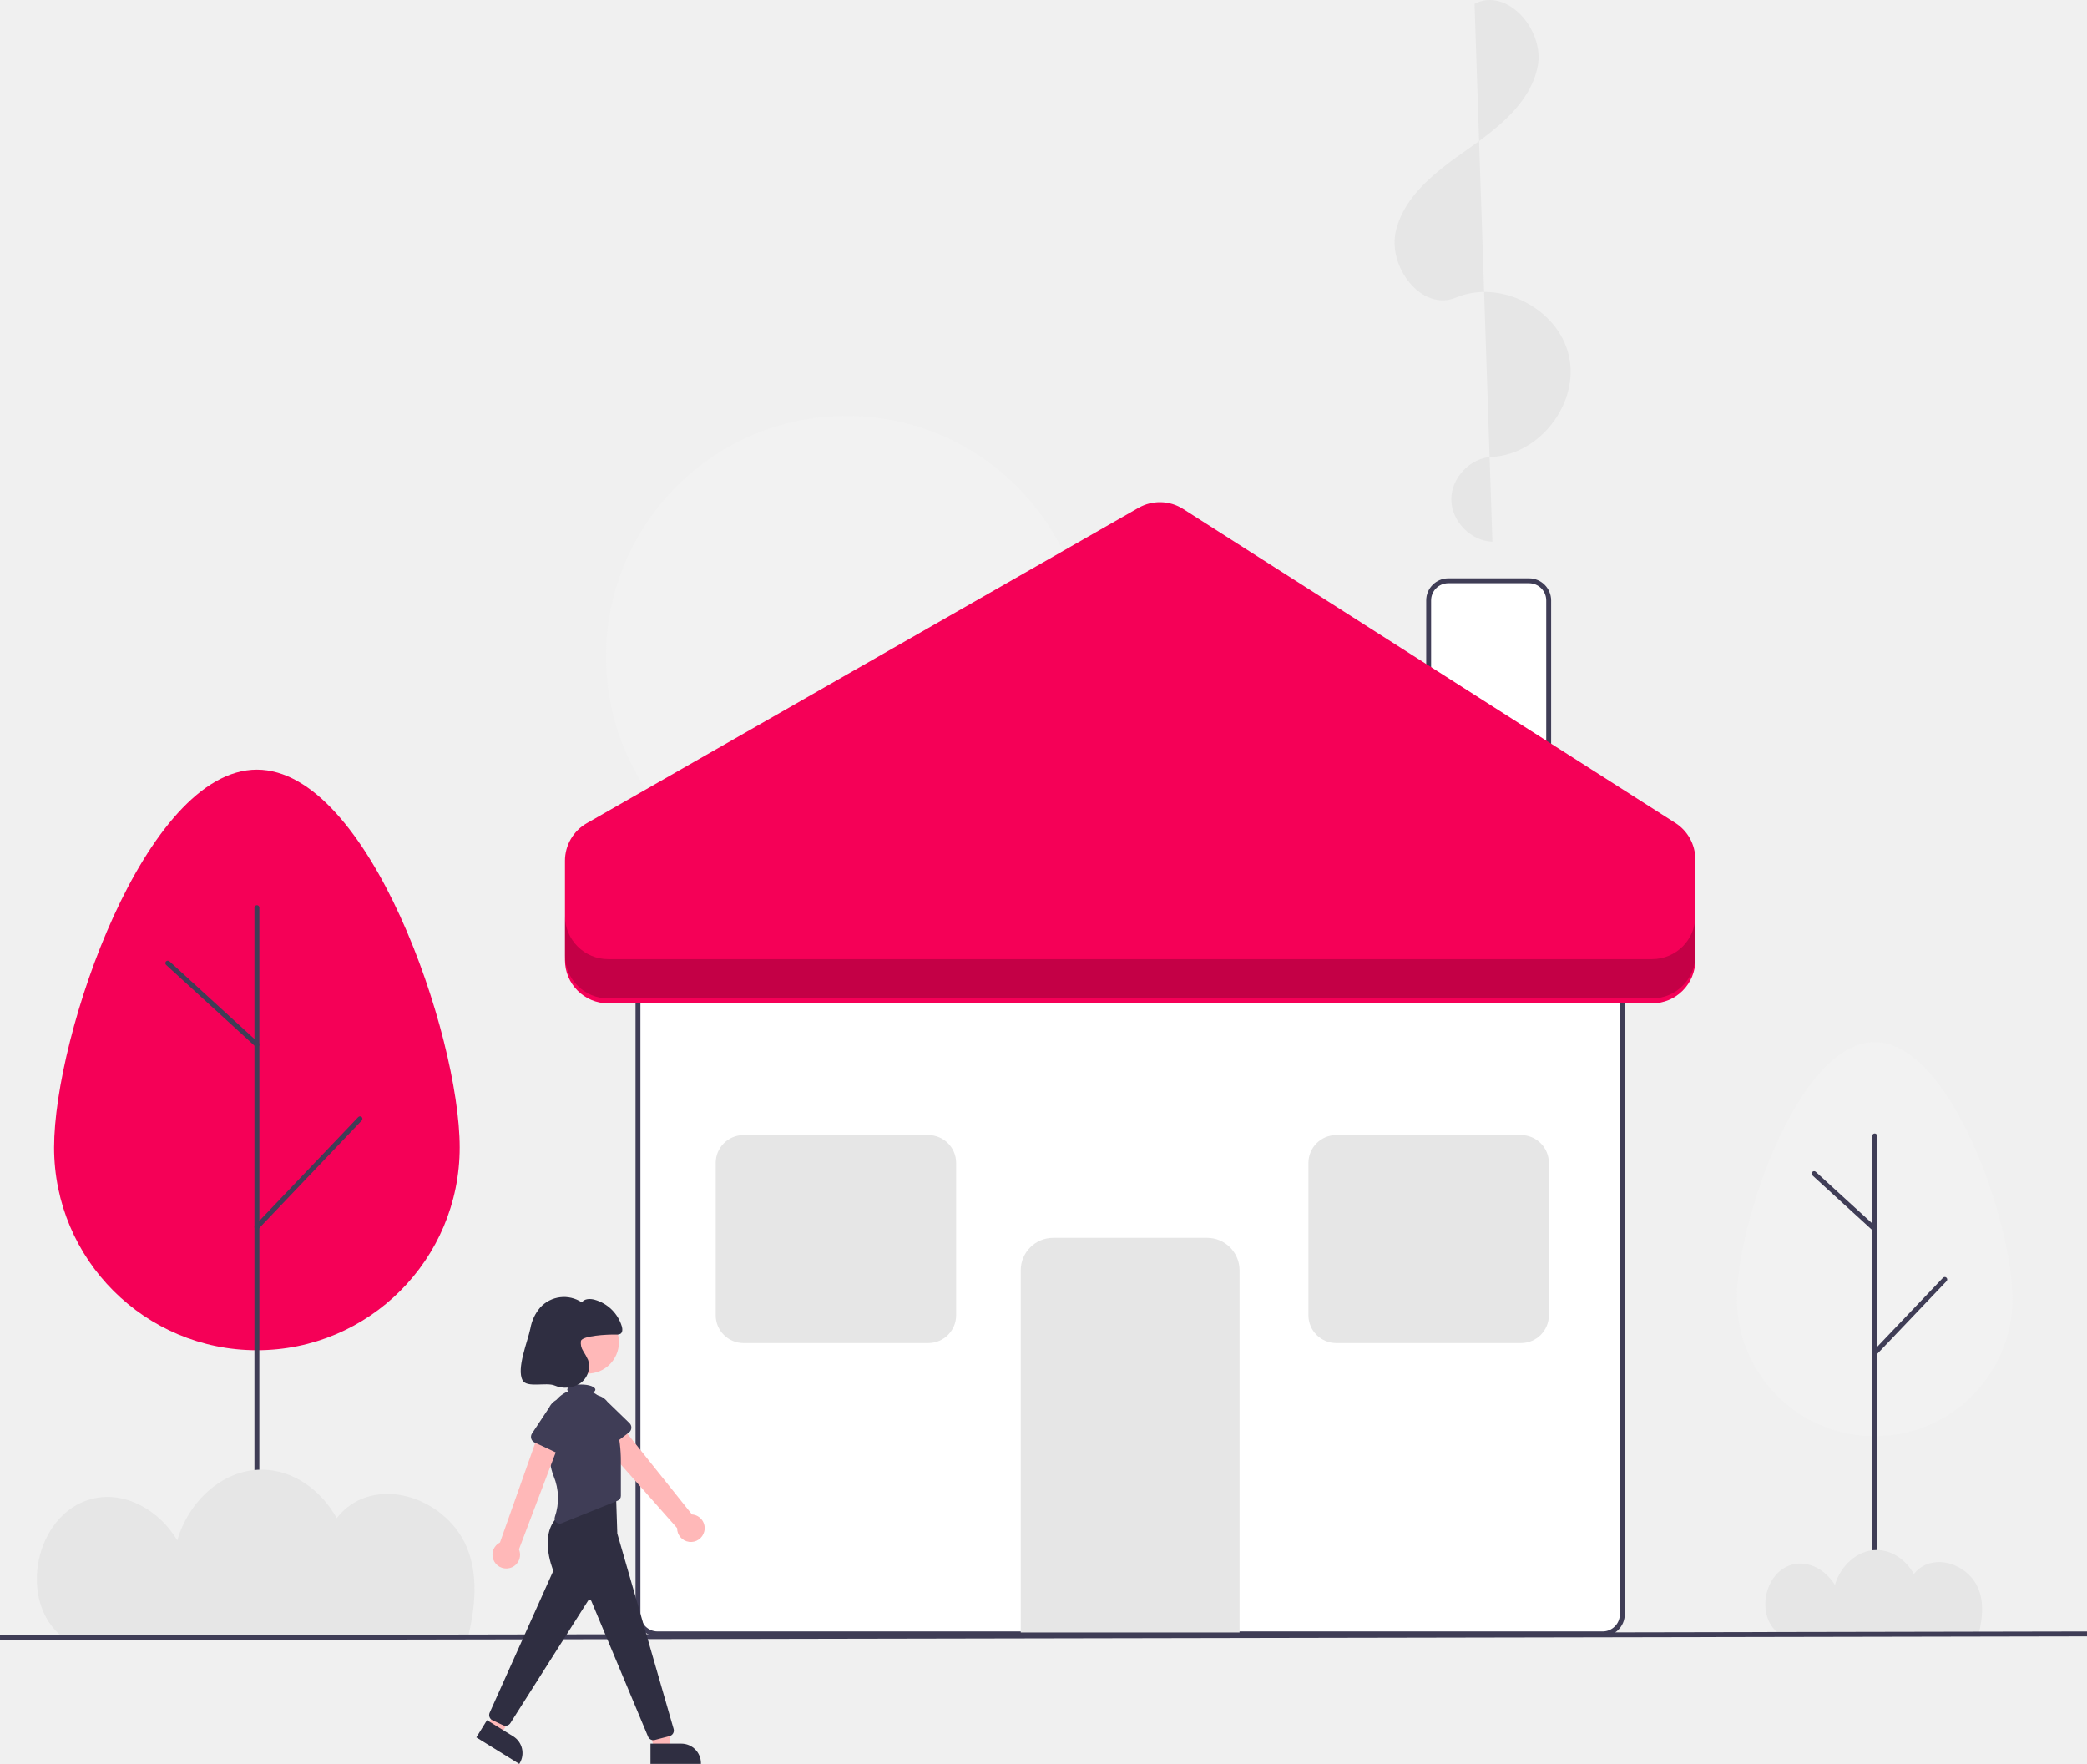
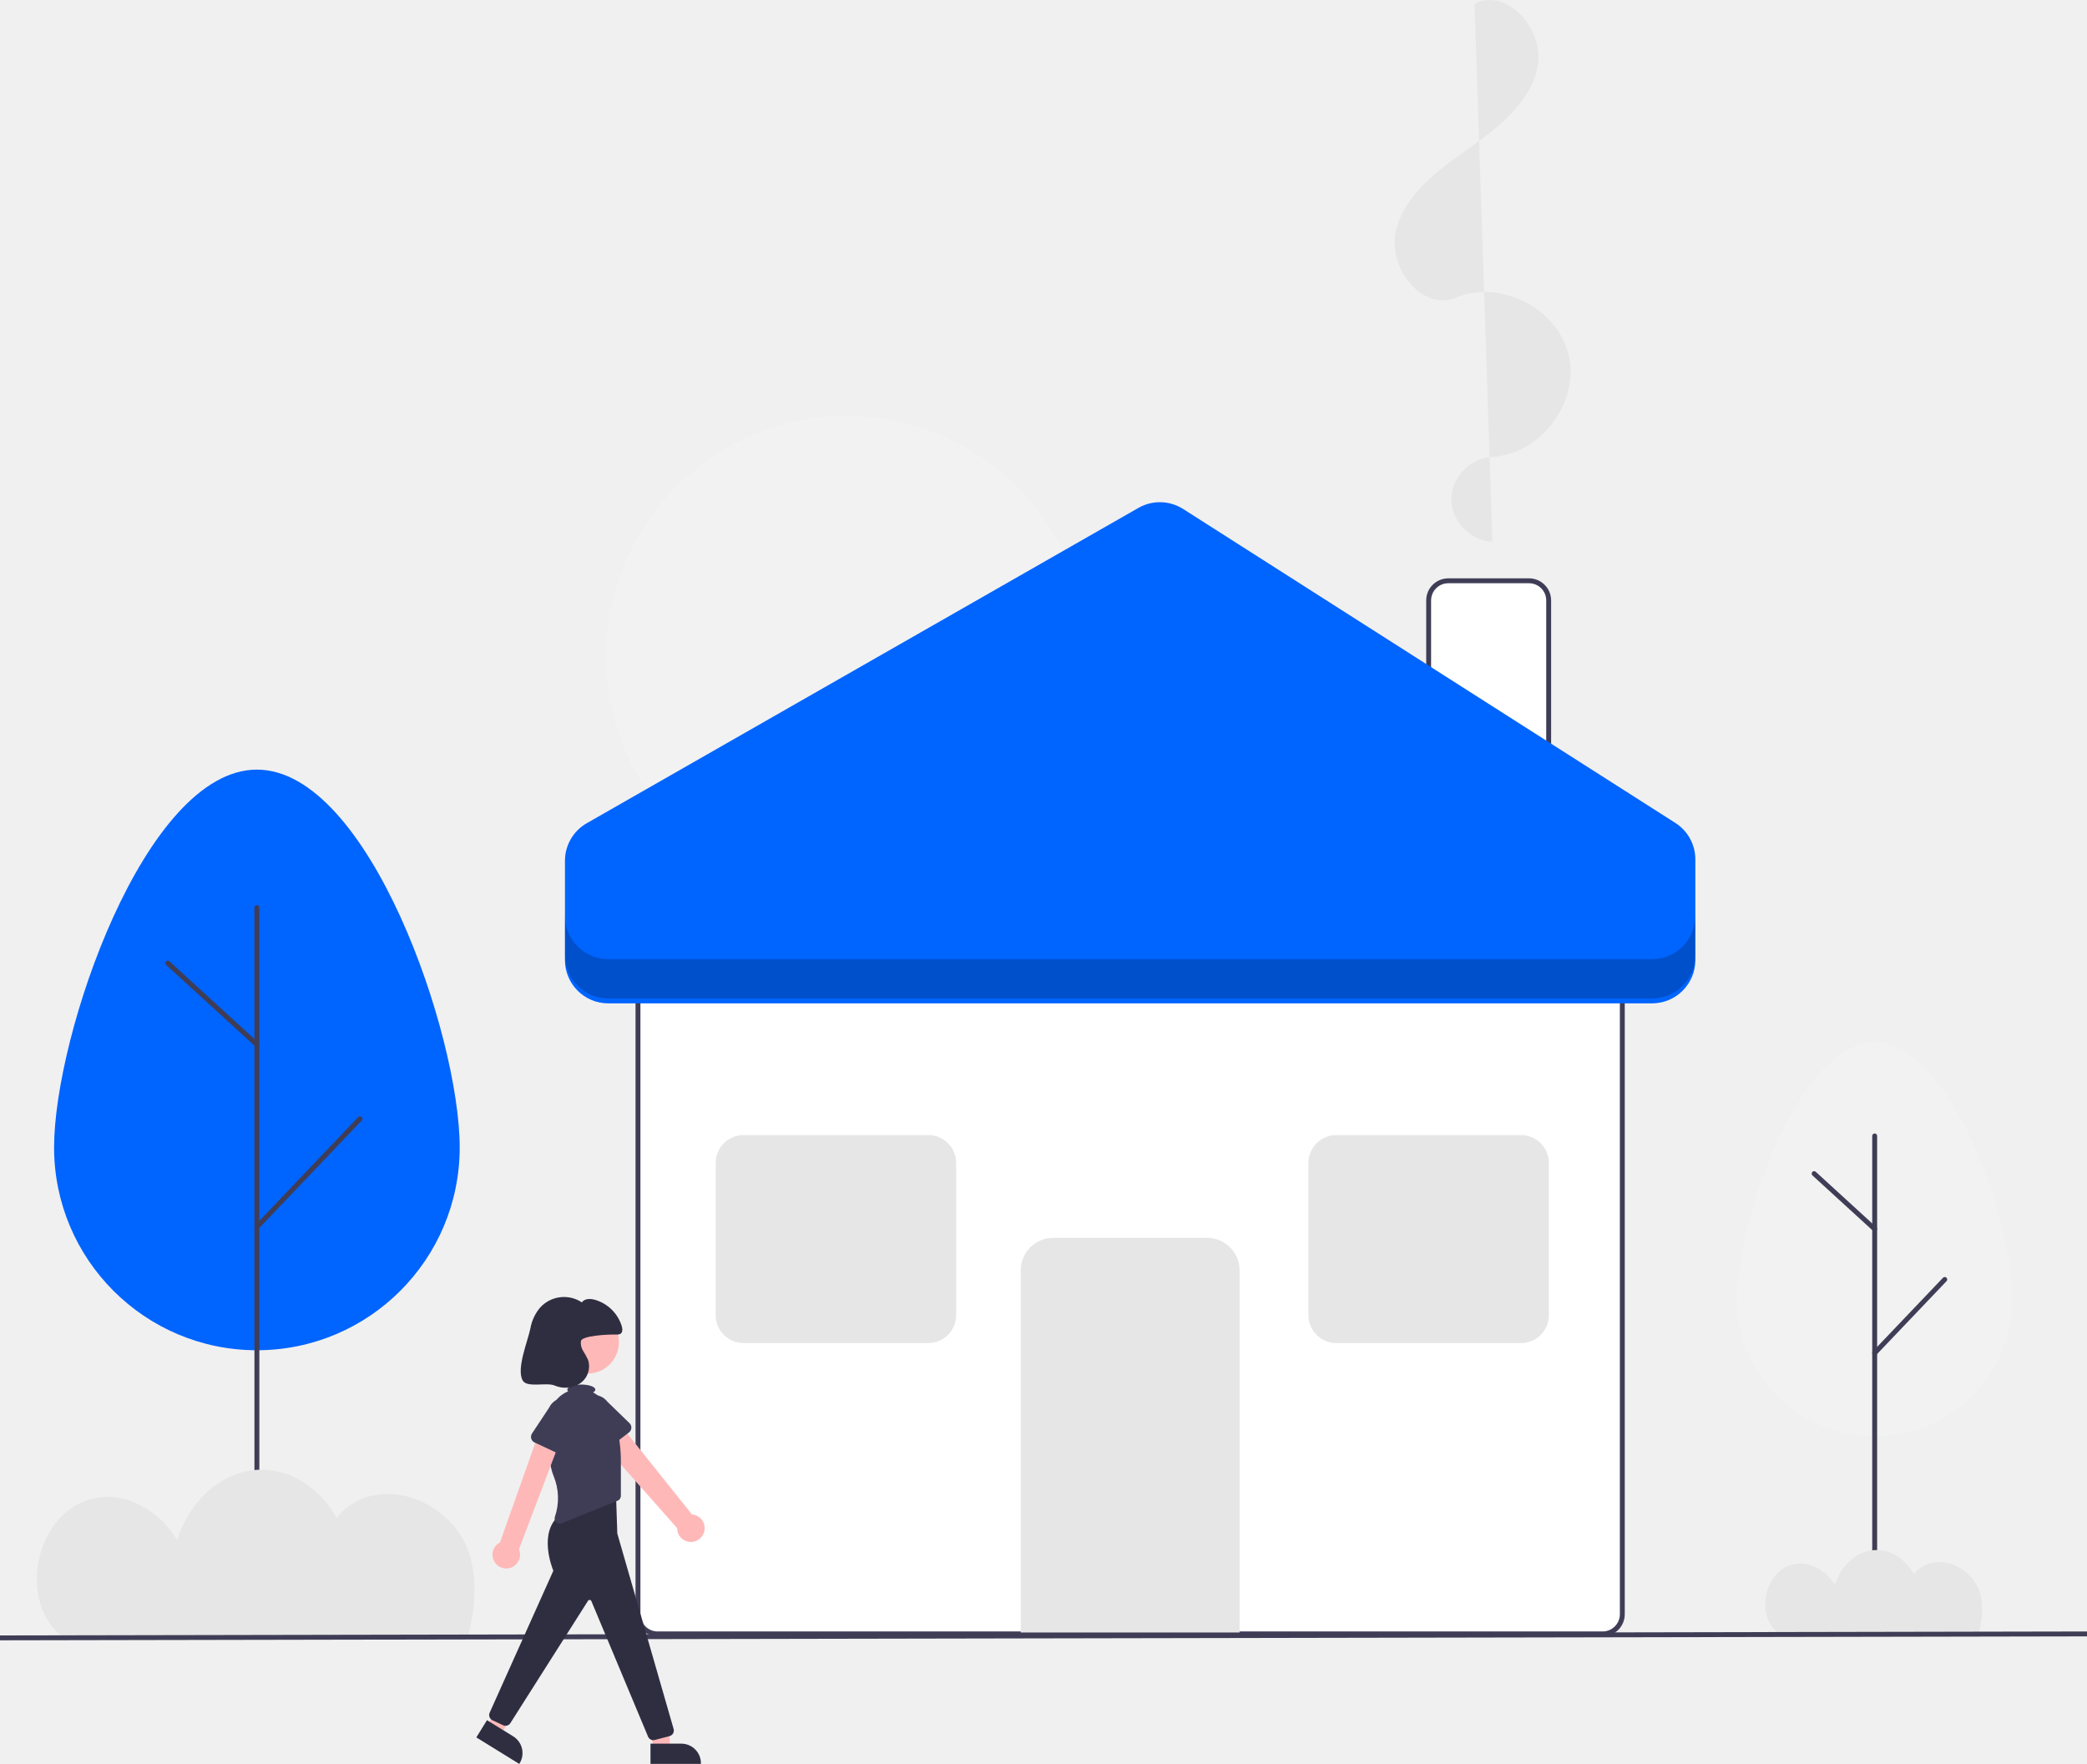
<svg xmlns="http://www.w3.org/2000/svg" width="849.967" height="718.357" viewBox="0 0 849.967 718.357" role="img" artist="Katerina Limpitsouni" source="https://undraw.co/">
  <path d="M827.735,757.233H442.841a9.01,9.01,0,0,1-9-9V485.411a9.01,9.01,0,0,1,9-9H827.735a9.01,9.01,0,0,1,9,9V748.233A9.01,9.01,0,0,1,827.735,757.233Z" transform="translate(-175.0165 -90.82125)" fill="#fff" />
  <path d="M827.735,757.233H442.841a9.01,9.01,0,0,1-9-9V485.411a9.01,9.01,0,0,1,9-9H827.735a9.01,9.01,0,0,1,9,9V748.233A9.01,9.01,0,0,1,827.735,757.233ZM442.841,478.411a7.008,7.008,0,0,0-7,7V748.233a7.008,7.008,0,0,0,7,7H827.735a7.008,7.008,0,0,0,7-7V485.411a7.008,7.008,0,0,0-7-7Z" transform="translate(-175.0165 -90.82125)" fill="#3f3d56" />
  <path d="M679.842,755.652H590.734V608.132a13.212,13.212,0,0,1,13.197-13.197h62.715A13.212,13.212,0,0,1,679.842,608.132Z" transform="translate(-175.0165 -90.82125)" fill="#e6e6e6" />
  <path d="M806.743,420.388H755.856v-85.044a9.01,9.01,0,0,1,9-9h32.888a9.01,9.01,0,0,1,9,9Z" transform="translate(-175.0165 -90.82125)" fill="#fff" />
  <path d="M806.743,420.388H755.856v-85.044a9.01,9.01,0,0,1,9-9h32.888a9.01,9.01,0,0,1,9,9Zm-48.888-2h46.888v-83.044a7.008,7.008,0,0,0-7-7H764.856a7.008,7.008,0,0,0-7,7Z" transform="translate(-175.0165 -90.82125)" fill="#3f3d56" />
  <circle cx="344.82" cy="267.387" r="97.992" fill="#f2f2f2" />
  <path d="M782.824,311.435c-8.825-.277-16.681-8.326-16.744-17.156s7.677-16.99,16.497-17.393c19.64-.898,35.719-21.974,31.397-41.154s-27.887-31.322-46.014-23.71c-13.905,5.839-27.957-12.559-24.432-27.223s16.86-24.511,29.2-33.182,25.54-18.852,28.518-33.636S788.978,85.487,775.544,92.34" transform="translate(-175.0165 -90.82125)" fill="#e6e6e6" />
  <path d="M553.097,637.787h-75.27A11.337,11.337,0,0,1,466.502,626.462v-62.054a11.337,11.337,0,0,1,11.324-11.324H553.097a11.337,11.337,0,0,1,11.324,11.324v62.054A11.337,11.337,0,0,1,553.097,637.787Z" transform="translate(-175.0165 -90.82125)" fill="#e6e6e6" />
  <path d="M794.491,637.787h-75.27a11.337,11.337,0,0,1-11.324-11.325v-62.054a11.337,11.337,0,0,1,11.324-11.324h75.27a11.337,11.337,0,0,1,11.324,11.324v62.054A11.337,11.337,0,0,1,794.491,637.787Z" transform="translate(-175.0165 -90.82125)" fill="#e6e6e6" />
-   <path d="M405.105,481.817V441.38a17.622,17.622,0,0,1,8.877-15.299L638.658,297.667a17.622,17.622,0,0,1,18.22.442L857.326,425.959a17.622,17.622,0,0,1,8.146,14.857v41.001a17.622,17.622,0,0,1-17.622,17.622H422.726A17.622,17.622,0,0,1,405.105,481.817Z" transform="translate(-175.0165 -90.82125)" fill="#F50057" />
+   <path d="M405.105,481.817V441.38a17.622,17.622,0,0,1,8.877-15.299L638.658,297.667a17.622,17.622,0,0,1,18.22.442L857.326,425.959a17.622,17.622,0,0,1,8.146,14.857v41.001a17.622,17.622,0,0,1-17.622,17.622H422.726A17.622,17.622,0,0,1,405.105,481.817Z" transform="translate(-175.0165 -90.82125)" fill="#0064ff" />
  <path d="M847.85,481.435H422.726a17.622,17.622,0,0,1-17.622-17.622v16a17.622,17.622,0,0,0,17.622,17.622H847.85a17.622,17.622,0,0,0,17.622-17.622v-16A17.622,17.622,0,0,1,847.85,481.435Z" transform="translate(-175.0165 -90.82125)" opacity="0.2" />
  <path d="M882.367,619.811c0-31.009,25.138-104.593,56.148-104.593S994.662,588.802,994.662,619.811a56.148,56.148,0,0,1-112.295,0Z" transform="translate(-175.0165 -90.82125)" fill="#f2f2f2" />
  <path d="M938.514,756.04a1,1,0,0,1-1-1V553.429a1,1,0,0,1,2,0V755.04A1,1,0,0,1,938.514,756.04Z" transform="translate(-175.0165 -90.82125)" fill="#3f3d56" />
  <path d="M938.514,642.835a1.0 1,0,0,1-.724-1.69L966.333,611.193a1,1,0,1,1,1.448,1.38L939.238,642.525A.998.998,0,0,1,938.514,642.835Z" transform="translate(-175.0165 -90.82125)" fill="#3f3d56" />
  <path d="M938.514,592.337a.995.995,0,0,1-.675-.262l-24.666-22.552A1.0 1,0,1,1,914.523,568.047l24.666,22.552a1.0 1,0,0,1-.675,1.738Z" transform="translate(-175.0165 -90.82125)" fill="#3f3d56" />
-   <path d="M197.045,558.113c0-45.616,36.979-153.861,82.595-153.861s82.595,108.245,82.595,153.861a82.595,82.595,0,1,1-165.191,0Z" transform="translate(-175.0165 -90.82125)" fill="#F50057" />
+   <path d="M197.045,558.113c0-45.616,36.979-153.861,82.595-153.861s82.595,108.245,82.595,153.861a82.595,82.595,0,1,1-165.191,0Z" transform="translate(-175.0165 -90.82125)" fill="#0064ff" />
  <path d="M279.64,758.04a1,1,0,0,1-1-1V460.462a1,1,0,0,1,2,0V757.04A1,1,0,0,1,279.64,758.04Z" transform="translate(-175.0165 -90.82125)" fill="#3f3d56" />
  <path d="M279.64,591.51a1.0 1,0,0,1-.724-1.69l41.987-44.06a1,1,0,1,1,1.448,1.38l-41.987,44.06A.997.997,0,0,1,279.64,591.51Z" transform="translate(-175.0165 -90.82125)" fill="#3f3d56" />
  <path d="M279.64,517.226a.997.997,0,0,1-.675-.262l-36.285-33.175a1,1,0,0,1,1.35-1.476L280.315,515.488a1.0 1,0,0,1-.675,1.738Z" transform="translate(-175.0165 -90.82125)" fill="#3f3d56" />
  <path d="M899.292,755.941c.095.073.194.139.29.211h81.31c1.593-6.455,2.156-12.917-.224-18.529-3.391-7.997-13.426-12.988-21.404-9.554a12.182,12.182,0,0,0-4.785,3.786c-3.118-5.581-8.71-9.789-15.166-9.784-8.088.006-14.812,6.62-17.007,14.259-3.534-5.965-10.513-10.133-17.336-8.34C893.561,730.988,889.957,748.726,899.292,755.941Z" transform="translate(-175.0165 -90.82125)" fill="#e6e6e6" />
  <path d="M200.757,757.726c.191.148.393.281.586.425H365.486c3.216-13.031,4.352-26.077-.452-37.405-6.845-16.143-27.103-26.22-43.208-19.287a24.592,24.592,0,0,0-9.659,7.642c-6.294-11.266-17.584-19.761-30.616-19.751-16.327.012-29.901,13.363-34.332,28.786-7.133-12.041-21.224-20.456-34.996-16.836C189.188,707.354,181.912,743.162,200.757,757.726Z" transform="translate(-175.0165 -90.82125)" fill="#e6e6e6" />
  <rect x="175.018" y="756.042" width="849.965" height="2" transform="translate(-176.4479 -89.68465) rotate(-0.10841)" fill="#3f3d56" />
  <path d="M461.831,714.539a5.582,5.582,0,0,0-4.99-6.954l-31.757-39.704-7.858,7.324,33.548,37.927a5.612,5.612,0,0,0,11.057,1.408Z" transform="translate(-175.0165 -90.82125)" fill="#ffb8b8" />
  <path d="M431.176,674.188l-10.036,7.686a2.503,2.503,0,0,1-3.71-.773l-6.114-11.021a6.951,6.951,0,0,1,11.062-8.42l9.019,8.744a2.503,2.503,0,0,1-.221,3.784Z" transform="translate(-175.0165 -90.82125)" fill="#3f3d56" />
  <circle cx="239.304" cy="546.635" r="12.762" fill="#ffb8b8" />
  <polygon points="266.547 712.182 272.918 712.182 272.311 700.259 262.909 700.259 266.547 712.182" fill="#ffb8b8" />
  <path d="M439.939,800.924l12.546-.001h.001a7.995,7.995,0,0,1,7.995,7.995v.26l-20.541.001Z" transform="translate(-175.0165 -90.82125)" fill="#2f2e41" />
  <polygon points="198.626 703.163 204.046 706.511 209.796 696.048 203.238 691.945 198.626 703.163" fill="#ffb8b8" />
  <path d="M373.353,791.361l10.673,6.593 0.0 0a7.995,7.995,0,0,1,2.6,11.004l-.137.221-17.476-10.795Z" transform="translate(-175.0165 -90.82125)" fill="#2f2e41" />
  <path d="M441.103,799.508a2.334,2.334,0,0,1-2.181-1.508l-23.043-55.094a.78.78,0,0,0-1.377-.167L382.845,792.608a2.33,2.33,0,0,1-2.93.815l-4.332-2.022a2.348,2.348,0,0,1-1.145-3.076l25.936-57.812c-.566-1.378-6.09-15.524,2.397-22.513l.059-.037L425.844,697.697l.58,17.654,22.938,79.588a2.338,2.338,0,0,1-1.652,2.909l-6.008,1.581A2.346,2.346,0,0,1,441.103,799.508Z" transform="translate(-175.0165 -90.82125)" fill="#2f2e41" />
  <path d="M426.192,671.874c-.876-3.517-2.119-7.062-3.783-8.699a21.075,21.075,0,0,1-1.722-1.897,12.613,12.613,0,0,0-4.131-3.385c.587-.326.93-.716.93-1.135,0-1.148-2.559-2.078-5.716-2.078s-5.716.931-5.716,2.078a1.014,1.014,0,0,0,.34.7,12.163,12.163,0,0,0-7.52,10.14c-.738,7.906-.954,18.013,1.633,24.406a23.534,23.534,0,0,1,.485,16.586,2.076,2.076,0,0,0,2.748,2.582l22.836-9.202a2.078,2.078,0,0,0,1.302-1.928V686.066A58.694,58.694,0,0,0,426.192,671.874Z" transform="translate(-175.0165 -90.82125)" fill="#3f3d56" />
  <path d="M382.5,729.438a5.582,5.582,0,0,0,3.868-7.636l17.867-47.117-9.061-2.339-16.526,46.632a5.612,5.612,0,0,0,3.851,10.46Z" transform="translate(-175.0165 -90.82125)" fill="#ffb8b8" />
  <path d="M404.161,683.625l-11.449-5.359a2.503,2.503,0,0,1-1.026-3.649l6.958-10.508A6.951,6.951,0,0,1,411.218,670.04l-3.598,12.036a2.503,2.503,0,0,1-3.459,1.549Z" transform="translate(-175.0165 -90.82125)" fill="#3f3d56" />
  <path d="M426.044,634.315a2.91,2.91,0,0,0,1.674-.303c.941-.616.849-2.016.53-3.096A16.109,16.109,0,0,0,417.153,620.12c-1.817-.483-4.116-.464-5.155,1.102a13.124,13.124,0,0,0-16.98,2.086,17.781,17.781,0,0,0-3.986,8.493c-1.091,5.343-5.761,16.364-3.174,21.164,1.722,3.194,9.644.705,12.996,2.097a11.068,11.068,0,0,0,10.402-.84,8.488,8.488,0,0,0,3.264-9.569,29.612,29.612,0,0,0-2.024-3.685,5.929,5.929,0,0,1-.879-4.023C412.085,634.811,422.159,634.235,426.044,634.315Z" transform="translate(-175.0165 -90.82125)" fill="#2f2e41" />
</svg>
